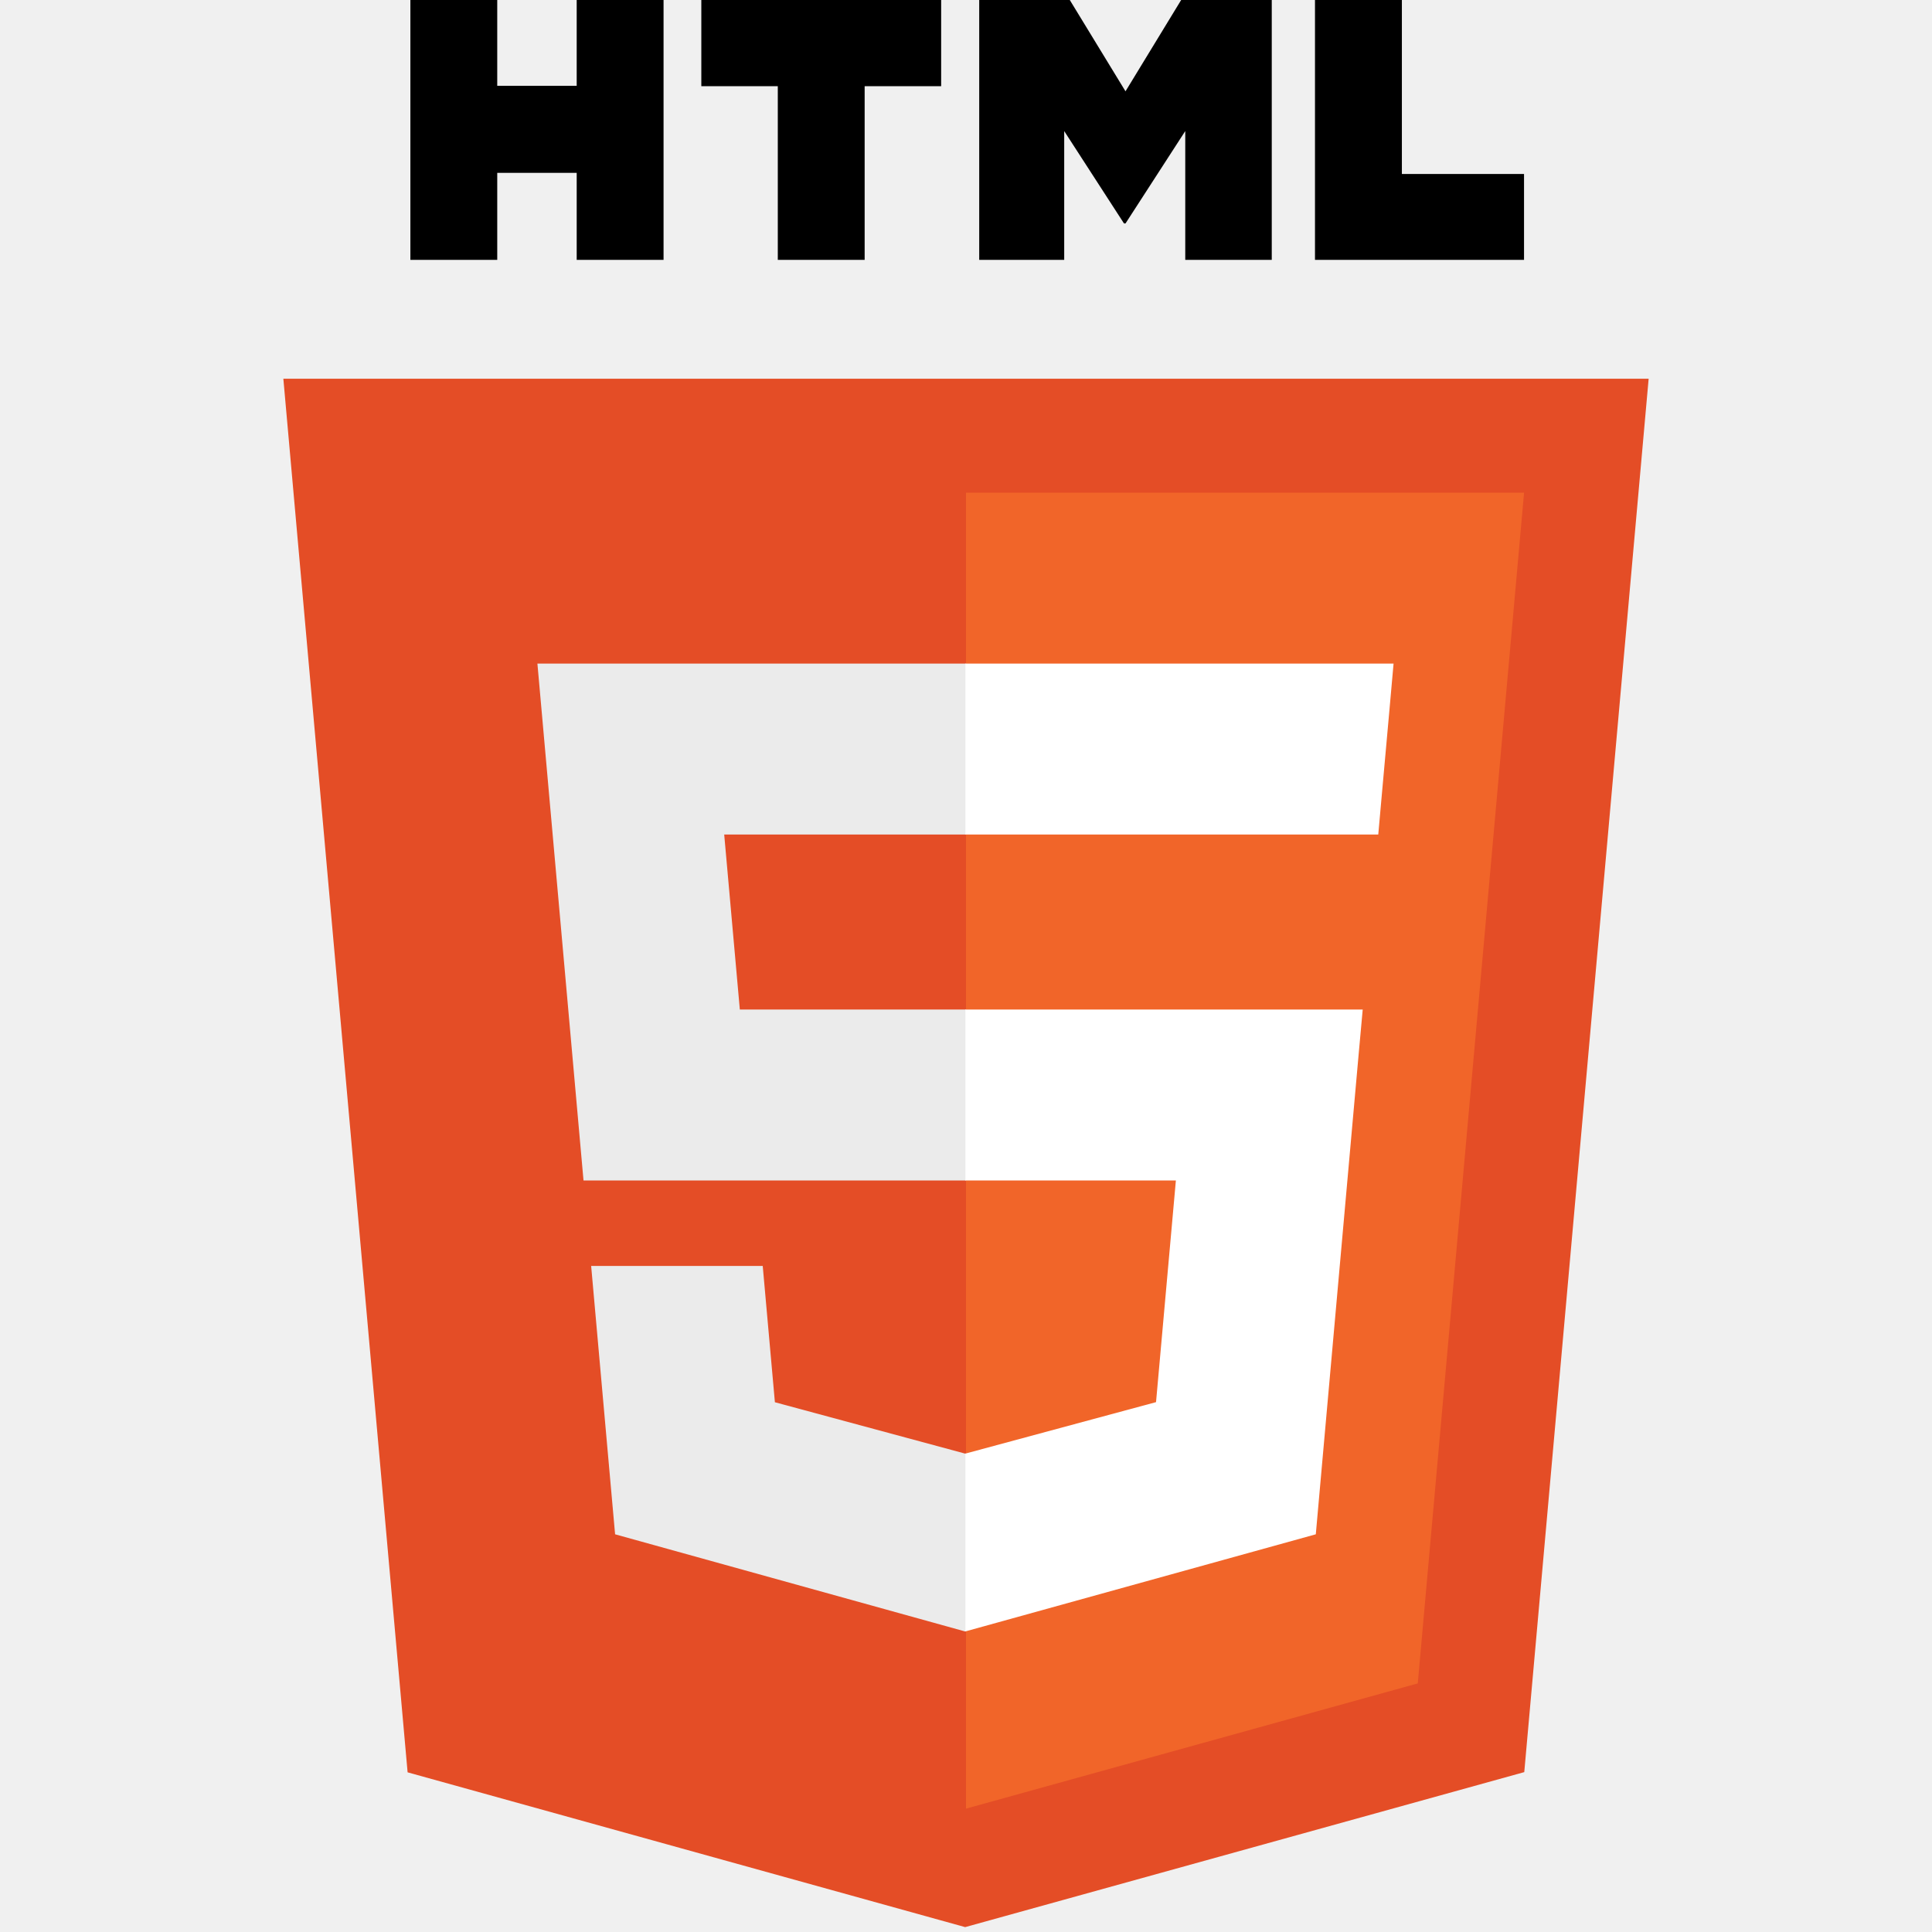
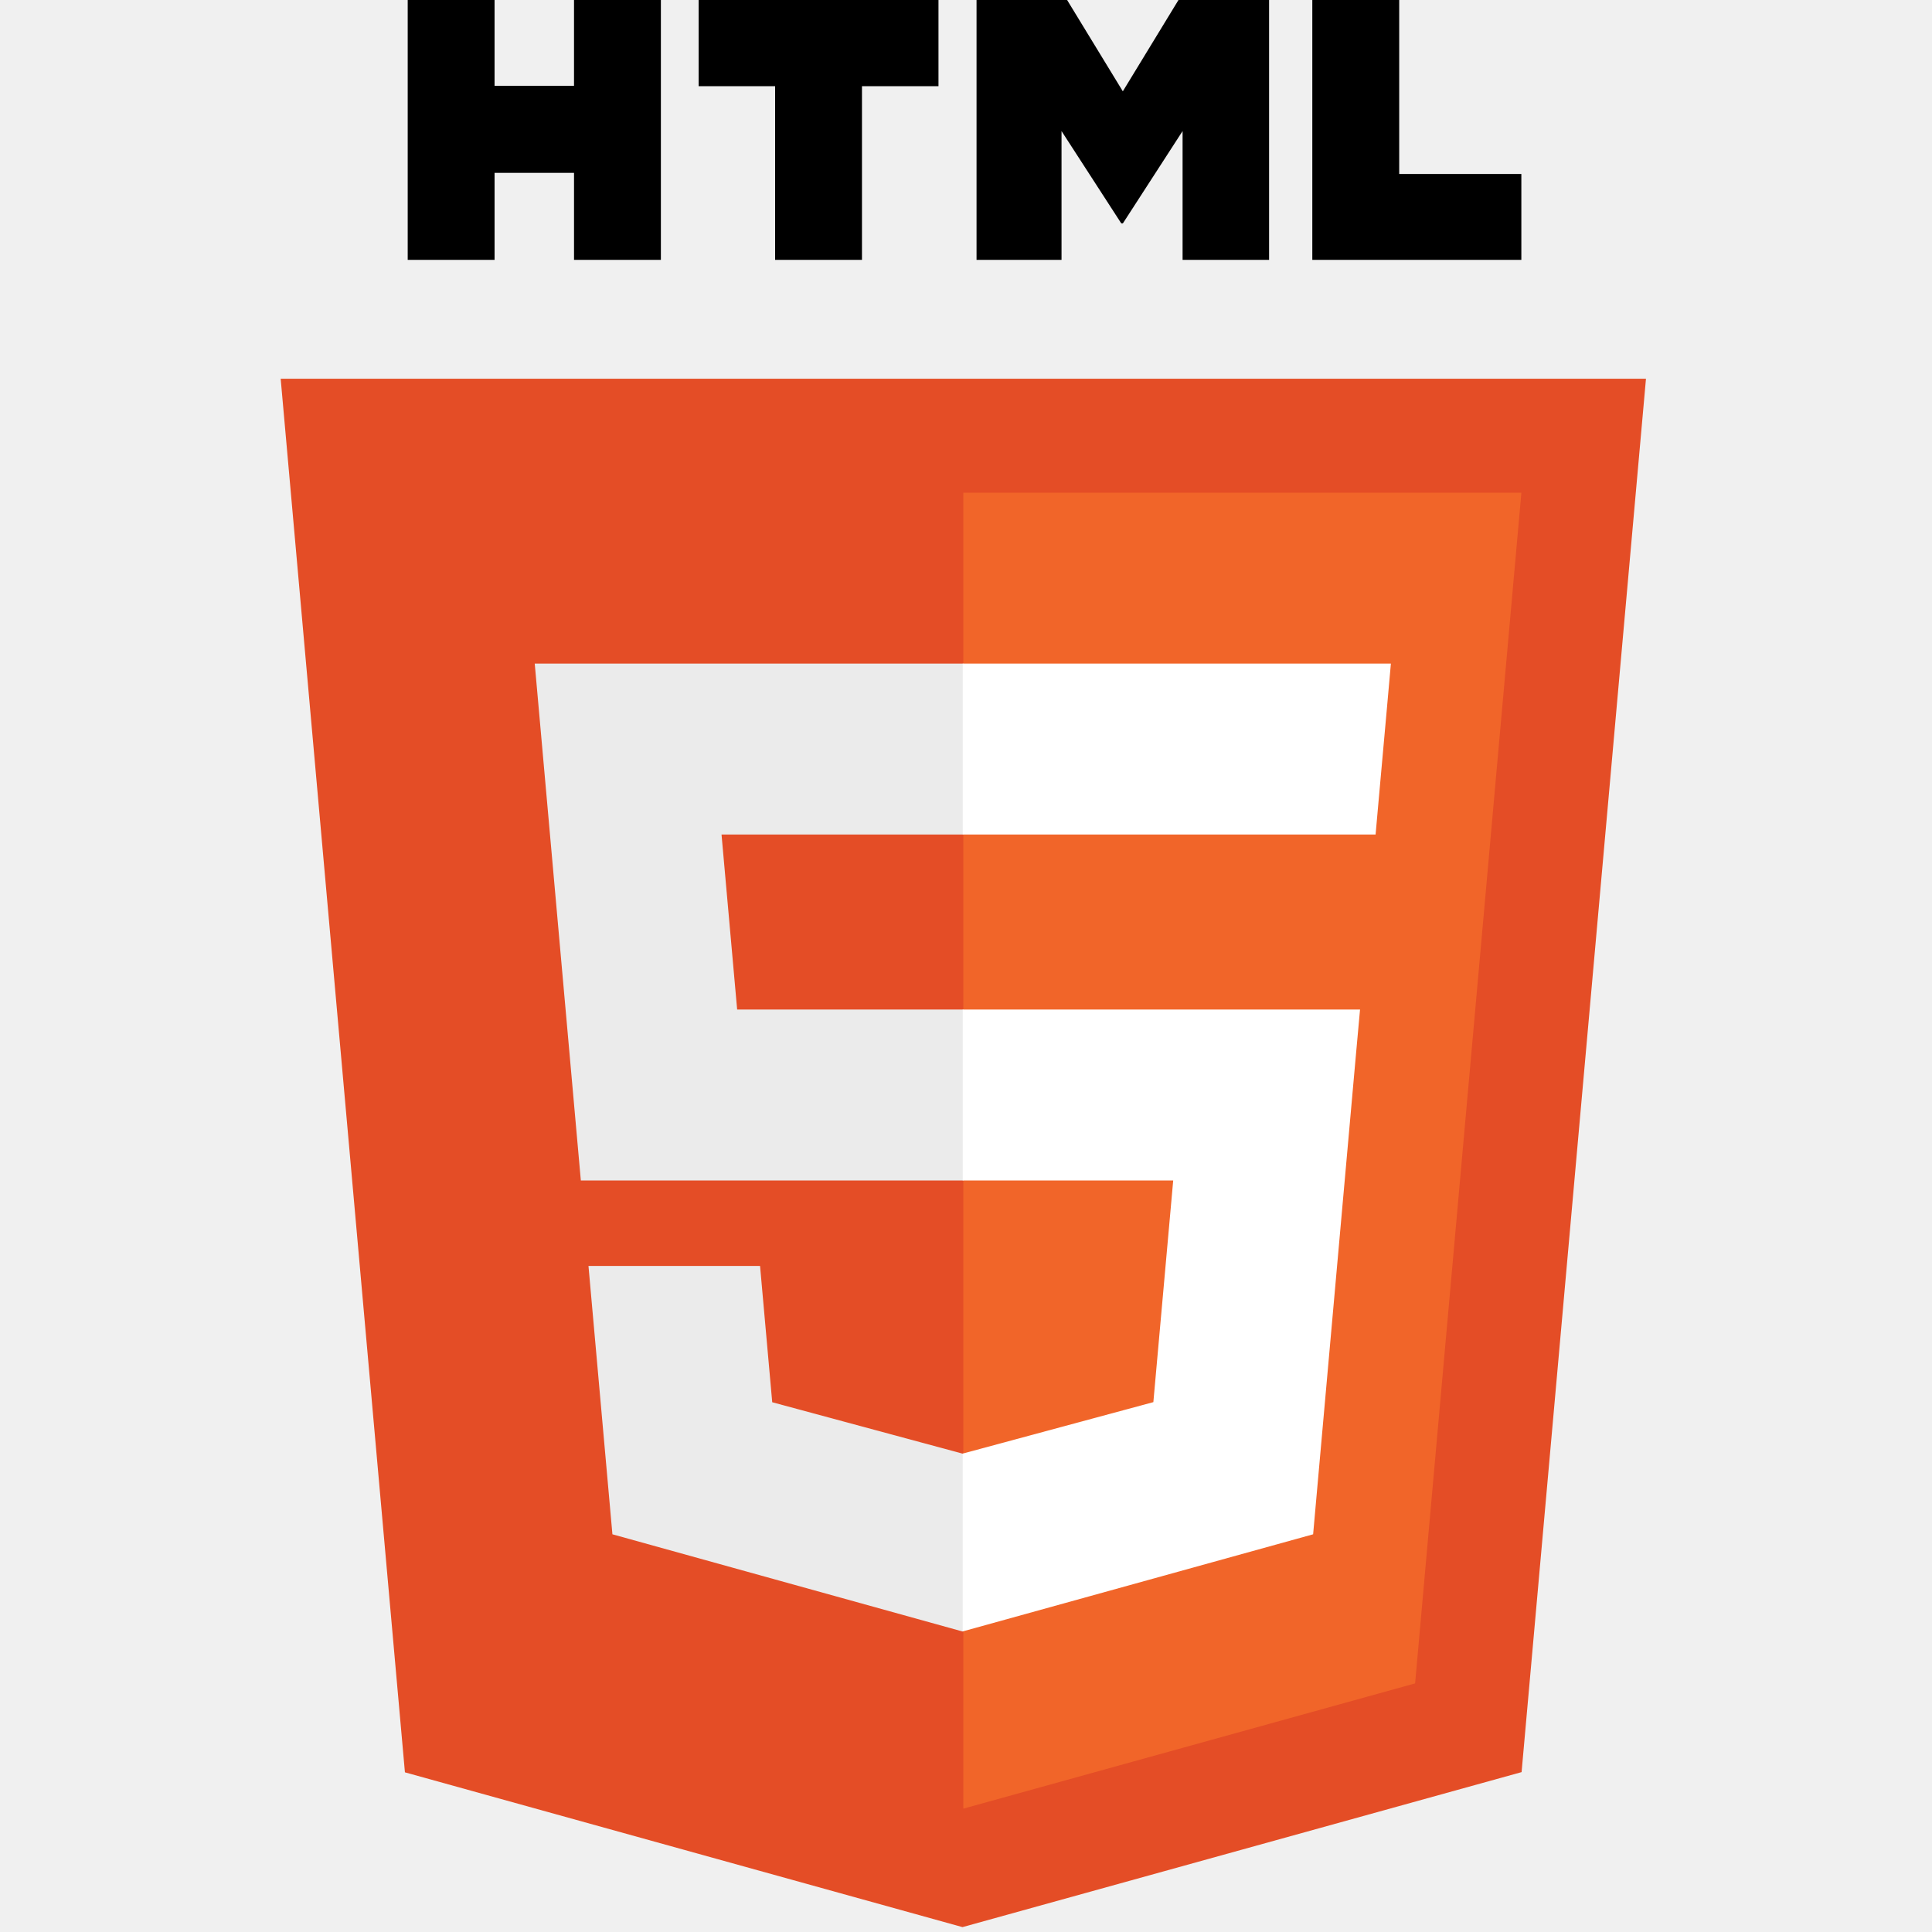
- <svg xmlns="http://www.w3.org/2000/svg" viewBox="-52.5 0 361 361">
+ <svg xmlns="http://www.w3.org/2000/svg" viewBox="-52 0 361 361" width="361" height="361">
  <path d="M255.555 70.766l-23.241 260.36-104.47 28.962-104.182-28.922L.445 70.766h255.11z" fill="#E44D26" />
  <path d="M128 337.95l84.417-23.403 19.86-222.49H128V337.95z" fill="#F16529" />
  <path d="M82.82 155.932H128v-31.937H47.917l.764 8.568 7.85 88.01H128v-31.937H85.739l-2.919-32.704zM90.018 236.542h-32.06l4.474 50.146 65.421 18.16.147-.04V271.58l-.14.037-35.568-9.604-2.274-25.471z" fill="#EBEBEB" />
  <path d="M24.18 0h16.23v16.035h14.847V0h16.231v48.558h-16.23v-16.26H40.411v16.26h-16.23V0zM92.83 16.103H78.544V0h44.814v16.103h-14.295v32.455h-16.23V16.103h-.001zM130.47 0h16.923l10.41 17.062L168.203 0h16.93v48.558h-16.164V24.49l-11.166 17.265h-.28L146.35 24.49v24.068h-15.88V0zM193.21 0h16.235v32.508h22.824v16.05h-39.06V0z" />
  <path d="M127.89 220.573h39.327l-3.708 41.42-35.62 9.614v33.226l65.473-18.145.48-5.396 7.506-84.08.779-8.576H127.89v31.937zM127.89 155.854v.078h77.143l.64-7.178 1.456-16.191.763-8.568H127.89v31.86z" fill="#FFF" />
</svg>
